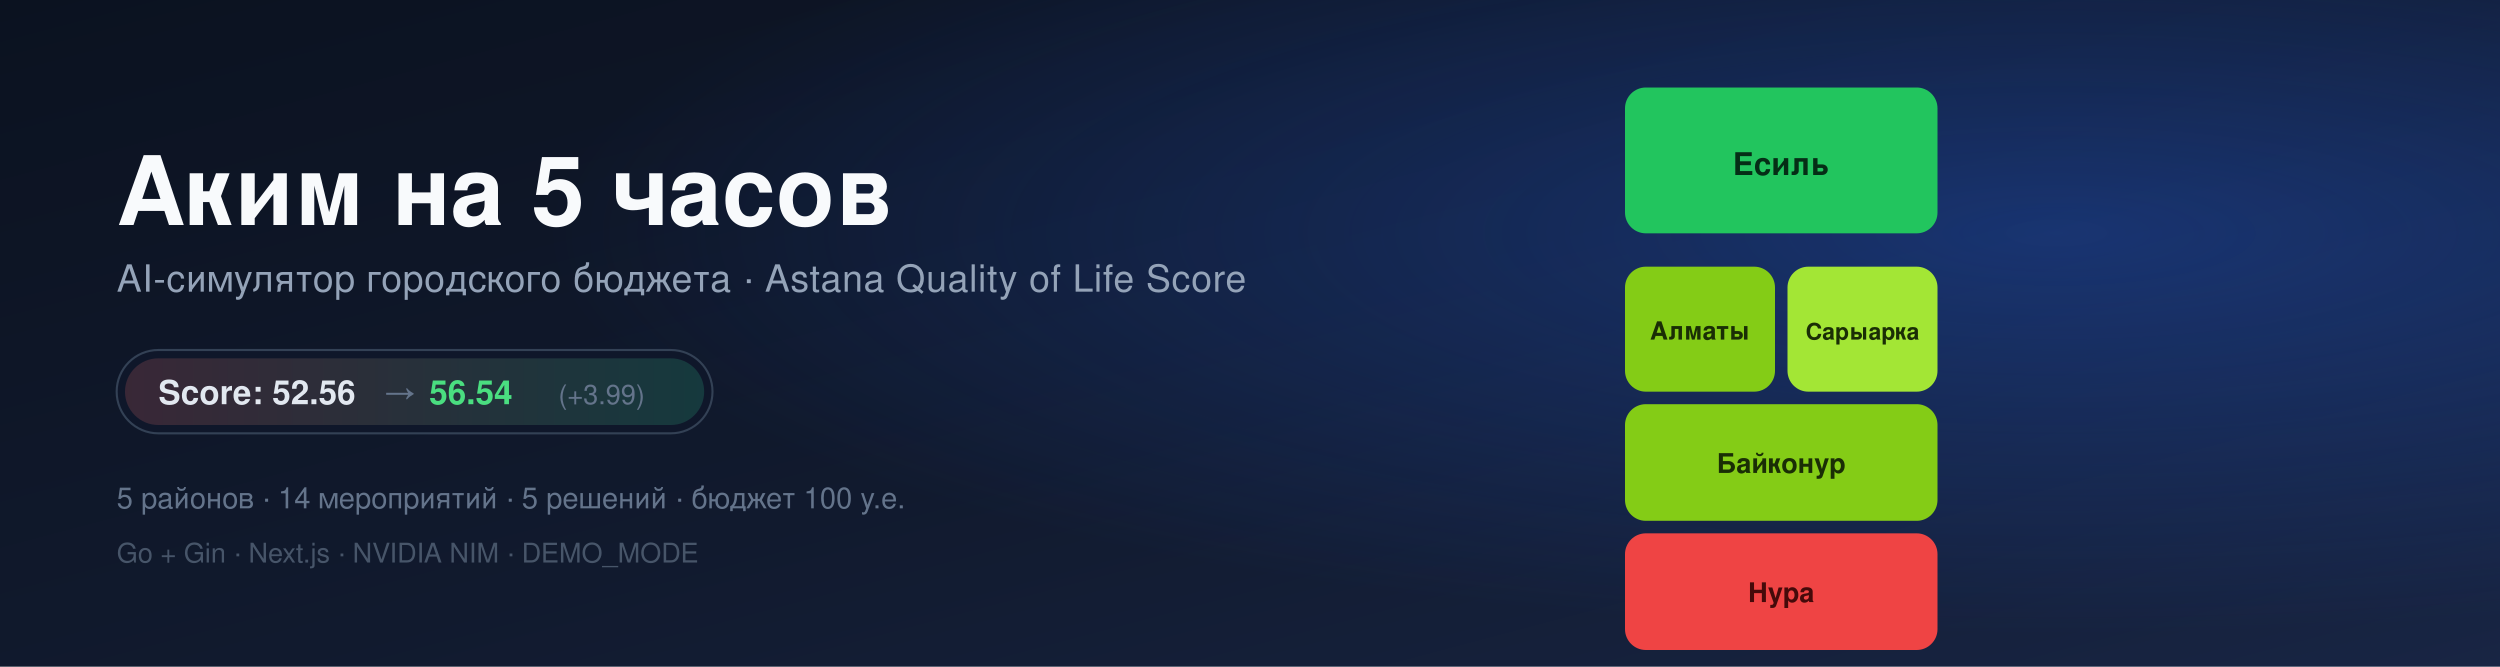
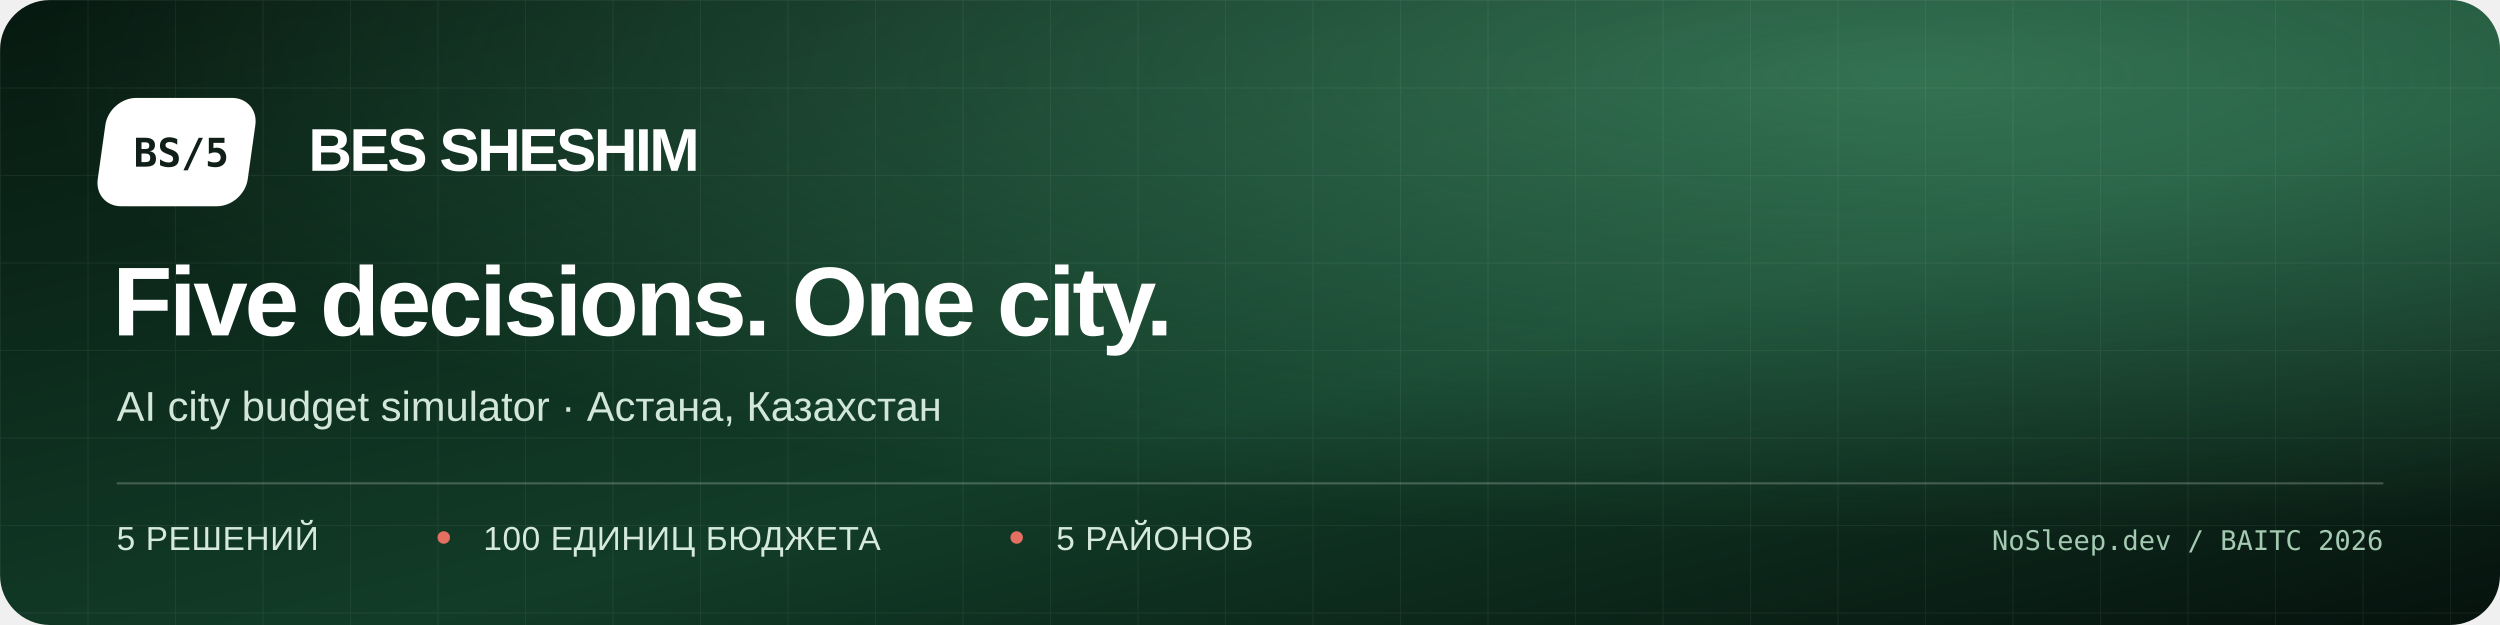
- <svg xmlns="http://www.w3.org/2000/svg" width="1200" height="320" viewBox="0 0 1200 320" role="img" aria-label="Akim na 5 chasov — AI gorodskoi simulyator">
+ <svg xmlns="http://www.w3.org/2000/svg" width="1200" height="300" viewBox="0 0 1200 300" role="img" aria-label="BesSheshim — Five decisions. One city.">
  <defs>
-     <linearGradient id="bg" x1="0" y1="0" x2="1" y2="1">
-       <stop offset="0%" stop-color="#0b1220" />
-       <stop offset="55%" stop-color="#111a2e" />
-       <stop offset="100%" stop-color="#182544" />
+     <linearGradient id="background" x1="0" y1="0" x2="1" y2="1">
+       <stop offset="0" stop-color="#071910" />
+       <stop offset="0.58" stop-color="#123c28" />
+       <stop offset="1" stop-color="#06120d" />
    </linearGradient>
-     <linearGradient id="chip" x1="0" y1="0" x2="1" y2="0">
-       <stop offset="0%" stop-color="#f87171" />
-       <stop offset="100%" stop-color="#34d399" />
-     </linearGradient>
-     <radialGradient id="glow" cx="82%" cy="35%" r="60%">
-       <stop offset="0%" stop-color="#2563eb" stop-opacity="0.35" />
-       <stop offset="100%" stop-color="#2563eb" stop-opacity="0" />
+     <radialGradient id="glow" cx="0.76" cy="0.12" r="0.74">
+       <stop offset="0" stop-color="#5dbb8a" stop-opacity="0.46" />
+       <stop offset="1" stop-color="#5dbb8a" stop-opacity="0" />
    </radialGradient>
+     <pattern id="grid" width="42" height="42" patternUnits="userSpaceOnUse">
+       <path d="M42 0H0V42" fill="none" stroke="#ffffff" stroke-opacity="0.055" />
+     </pattern>
  </defs>
-   <rect width="1200" height="320" fill="url(#bg)" />
-   <rect width="1200" height="320" fill="url(#glow)" />
-   <g font-family="Helvetica, Arial, sans-serif">
-     <text x="56" y="108" fill="#f8fafc" font-size="46" font-weight="700" letter-spacing="0.2">Аким на 5 часов</text>
-     <text x="56" y="140" fill="#94a3b8" font-size="18" letter-spacing="0.3">AI-симулятор городского бюджета · Astana Quality of Life Score</text>
-     <g transform="translate(56,168)">
-       <rect width="286" height="40" rx="20" fill="#0f172a" stroke="#334155" />
-       <rect x="4" y="4" width="278" height="32" rx="16" fill="url(#chip)" opacity="0.18" />
-       <text x="20" y="26" fill="#e2e8f0" font-size="16" font-weight="600">Score: 52.56</text>
-       <text x="128" y="26" fill="#64748b" font-size="16">→</text>
-       <text x="150" y="26" fill="#4ade80" font-size="16" font-weight="700">56.54</text>
-       <text x="212" y="26" fill="#64748b" font-size="13">(+3.99)</text>
-     </g>
-     <text x="56" y="244" fill="#64748b" font-size="14">5 районов · 14 мероприятий · 5 решений · бюджет 100 у.е.</text>
-     <text x="56" y="270" fill="#475569" font-size="13">Go + Gin · Next.js · NVIDIA NIM · DEMO_MODE</text>
-   </g>
-   <g font-family="Helvetica, Arial, sans-serif" transform="translate(780,42)">
-     <g transform="translate(0,0)">
-       <rect width="150" height="70" rx="10" fill="#22c55e" />
-       <text x="75" y="42" text-anchor="middle" fill="#052e16" font-size="15" font-weight="700">Есиль</text>
-     </g>
-     <g transform="translate(0,86)">
-       <rect width="72" height="60" rx="10" fill="#84cc16" />
-       <text x="36" y="35" text-anchor="middle" fill="#1a2e05" font-size="12" font-weight="700">Алматы</text>
-     </g>
-     <g transform="translate(78,86)">
-       <rect width="72" height="60" rx="10" fill="#a3e635" />
-       <text x="36" y="35" text-anchor="middle" fill="#1a2e05" font-size="11" font-weight="700">Сарыарка</text>
-     </g>
-     <g transform="translate(0,152)">
-       <rect width="150" height="56" rx="10" fill="#84cc16" />
-       <text x="75" y="33" text-anchor="middle" fill="#1a2e05" font-size="13" font-weight="700">Байконур</text>
-     </g>
-     <g transform="translate(0,214)">
-       <rect width="150" height="56" rx="10" fill="#ef4444">
-         <animate attributeName="fill" values="#ef4444;#f59e0b;#ef4444" dur="4s" repeatCount="indefinite" />
-       </rect>
-       <text x="75" y="33" text-anchor="middle" fill="#450a0a" font-size="13" font-weight="700">Нура</text>
-     </g>
-   </g>
+   <rect width="1200" height="300" rx="24" fill="url(#background)" />
+   <rect width="1200" height="300" rx="24" fill="url(#glow)" />
+   <rect width="1200" height="300" rx="24" fill="url(#grid)" />
+   <rect x="52" y="47" width="72" height="52" rx="13" fill="#ffffff" transform="skewX(-8) translate(7)" />
+   <text x="87" y="80" text-anchor="middle" fill="#102019" font-family="Menlo, Consolas, monospace" font-size="19" font-weight="700">BS/5</text>
+   <text x="148" y="82" fill="#ffffff" font-family="Arial, Helvetica, sans-serif" font-size="29" font-weight="700" letter-spacing="-1.2">BES SHESHIM</text>
+   <text x="54" y="161" fill="#ffffff" font-family="Arial, Helvetica, sans-serif" font-size="47" font-weight="700" letter-spacing="-1.5">Five decisions. One city.</text>
+   <text x="56" y="202" fill="#d2e7d8" font-family="Arial, Helvetica, sans-serif" font-size="20">AI city budget simulator · Астана, Казахстан</text>
+   <line x1="56" y1="232" x2="1144" y2="232" stroke="#ffffff" stroke-opacity="0.22" />
+   <text x="56" y="264" fill="#d5eadc" font-family="Arial, Helvetica, sans-serif" font-size="16" letter-spacing="0.3">5 РЕШЕНИЙ</text>
+   <circle cx="213" cy="258" r="3" fill="#e57061" />
+   <text x="232" y="264" fill="#d5eadc" font-family="Arial, Helvetica, sans-serif" font-size="16" letter-spacing="0.3">100 ЕДИНИЦ БЮДЖЕТА</text>
+   <circle cx="488" cy="258" r="3" fill="#e57061" />
+   <text x="507" y="264" fill="#d5eadc" font-family="Arial, Helvetica, sans-serif" font-size="16" letter-spacing="0.3">5 РАЙОНОВ</text>
+   <text x="1144" y="264" text-anchor="end" fill="#a4cab1" font-family="Menlo, Consolas, monospace" font-size="13">NoSleep.dev / BAITC 2026</text>
</svg>
